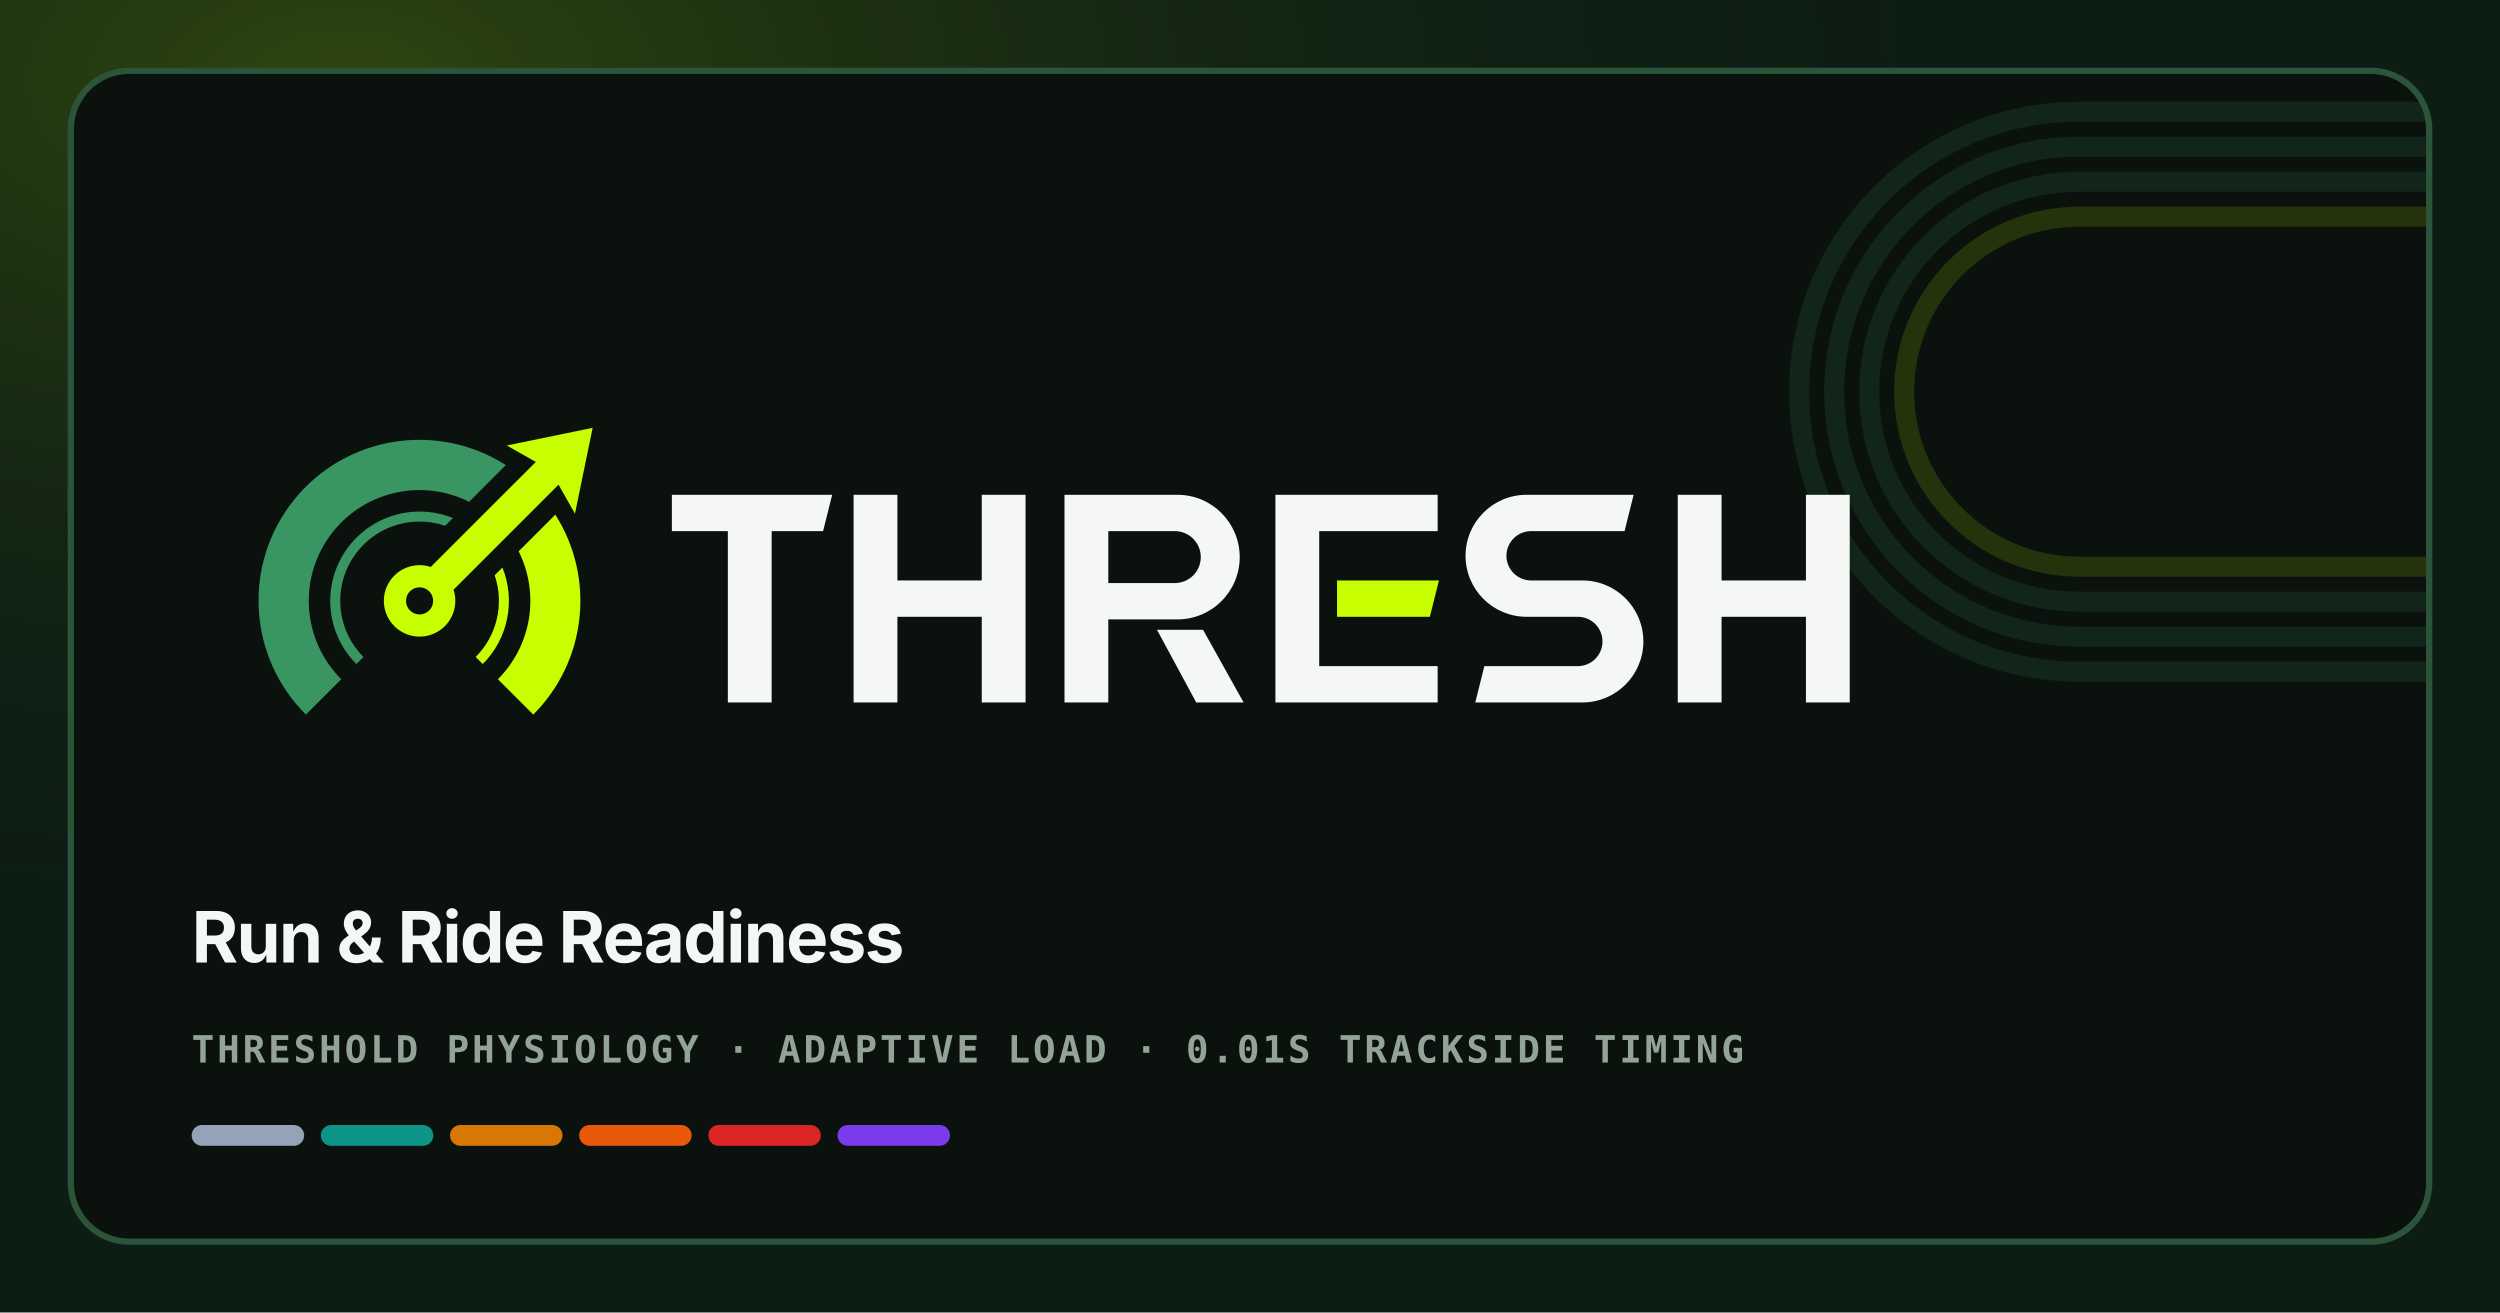
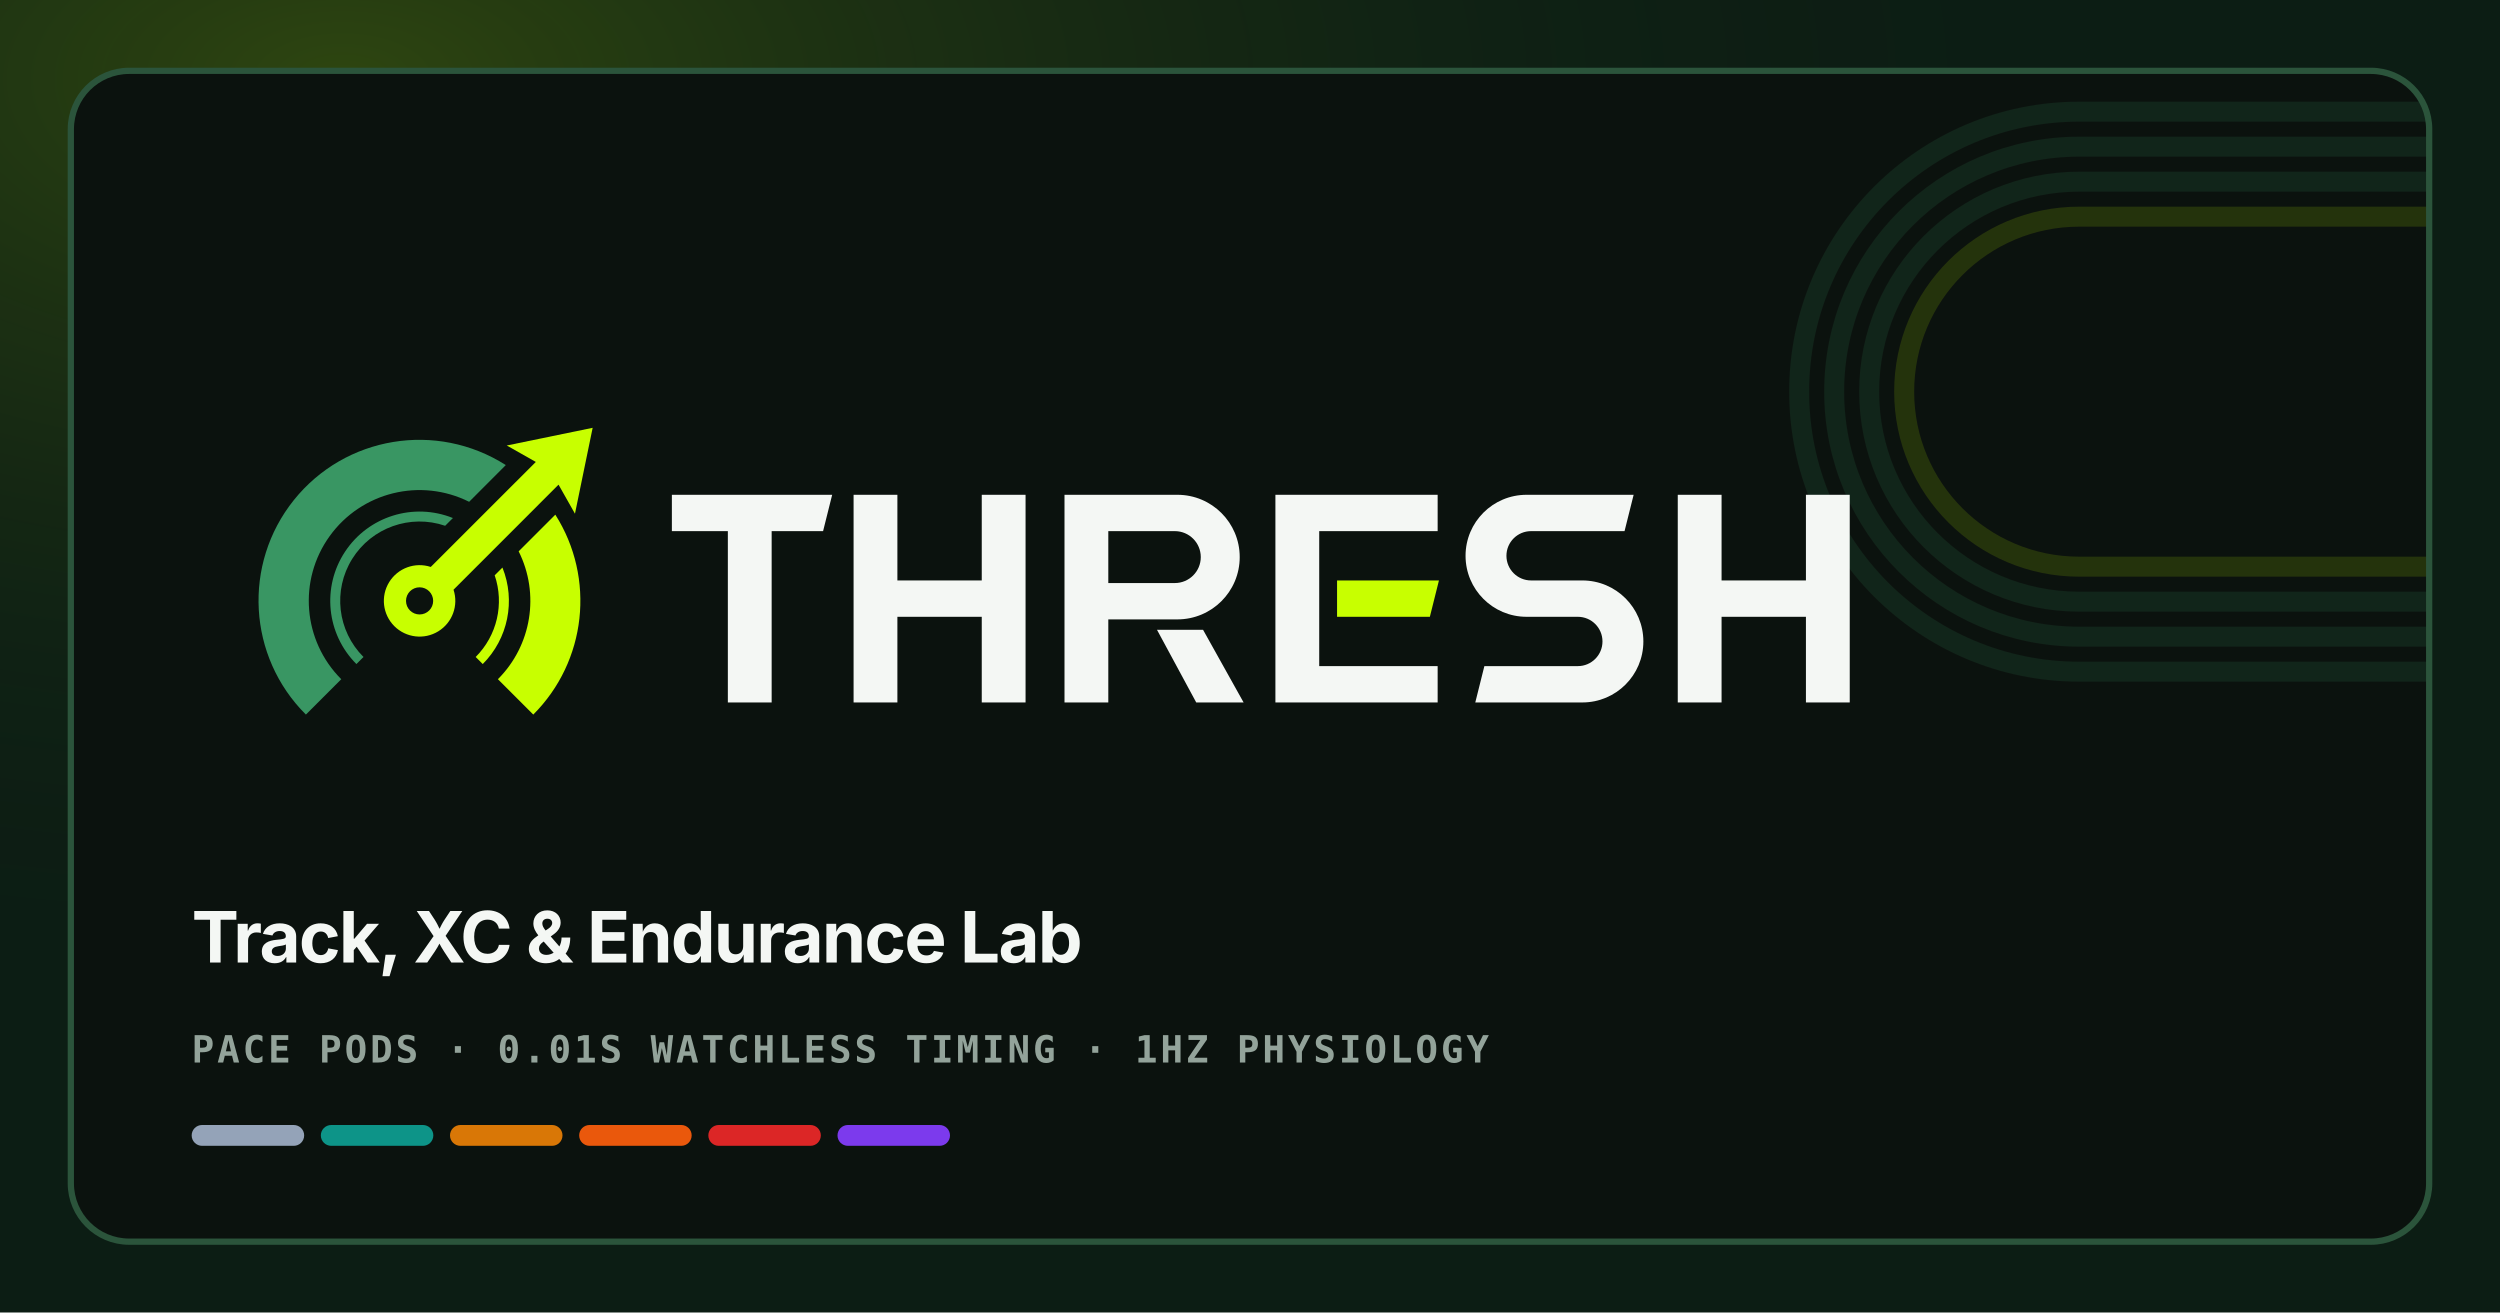
<svg xmlns="http://www.w3.org/2000/svg" viewBox="0 0 1200 630" fill="none">
  <defs>
    <radialGradient id="thresh-grad-og-flood" cx="14%" cy="6%" r="68%">
      <stop offset="0%" stop-color="#C8FF00" stop-opacity="0.18" />
      <stop offset="100%" stop-color="#0C1D14" stop-opacity="0" />
    </radialGradient>
    <clipPath id="thresh-grad-og-clip">
      <rect x="34" y="34" width="1132" height="562" rx="28" />
    </clipPath>
  </defs>
  <rect width="1200" height="630" fill="#0C1D14" />
  <rect width="1200" height="630" fill="url(#thresh-grad-og-flood)" />
  <rect x="34" y="34" width="1132" height="562" rx="28" fill="#0B120E" />
  <g clip-path="url(#thresh-grad-og-clip)">
    <g transform="translate(854, 44) scale(1.2)" opacity="0.14">
      <path d="M 260 190 H 120 A 70 70 0 0 1 120 50 H 260" stroke="#C8FF00" stroke-width="8" />
      <path d="M 260 204 H 120 A 84 84 0 0 1 120 36 H 260" stroke="#399663" stroke-width="8" />
      <path d="M 260 218 H 120 A 98 98 0 0 1 120 22 H 260" stroke="#399663" stroke-width="8" />
      <path d="M 260 232 H 120 A 112 112 0 0 1 120 8 H 260" stroke="#399663" stroke-width="8" />
    </g>
  </g>
  <rect x="34" y="34" width="1132" height="562" rx="28" stroke="#2B543B" stroke-width="3" />
  <g transform="translate(88, 178) scale(1.75)">
    <g transform="translate(6, -5.5) scale(0.98)">
      <path d="M 28.18 101.82 A 45 45 0 0 1 84.13 31.99 L 73.87 42.27 A 31 31 0 0 0 38.08 91.92 Z M 42.32 87.68 A 25 25 0 0 1 69.33 46.81 L 67.16 48.98 A 22.2 22.2 0 0 0 44.30 85.70 Z" fill="#399663" />
      <path d="M 97.99 45.87 A 45 45 0 0 1 91.82 101.82 L 81.92 91.92 A 31 31 0 0 0 87.73 56.13 Z M 83.19 60.67 A 25 25 0 0 1 77.68 87.68 L 75.70 85.70 A 22.2 22.2 0 0 0 81.02 62.84 Z" fill="#C8FF00" />
      <path d="M 63.13 60.50 L 92.53 31.11 L 84.40 26.51 L 108.44 21.56 L 103.49 45.60 L 98.89 37.47 L 69.50 66.87 A 10 10 0 1 1 63.13 60.50 Z M 63.80 70.00 A 3.8 3.8 0 1 0 56.20 70.00 A 3.8 3.8 0 1 0 63.80 70.00 Z" fill="#C8FF00" fill-rule="evenodd" clip-rule="evenodd" />
    </g>
    <g transform="translate(134, 34) scale(0.89)">
      <g fill="#F4F7F4">
        <path d="M 0 0 H 49.4 L 46.6 11.2 H 30.75 V 64 H 17.25 V 11.2 H 0 Z" />
        <path d="M 56 0 H 69.5 V 26.4 H 95.5 V 0 H 109 V 64 H 95.5 V 37.6 H 69.5 V 64 H 56 Z" />
        <path d="M 121 0 H 155.8 A 19.2 19.2 0 0 1 155.8 38.4 H 134.5 V 64 H 121 Z M 134.5 11.2 V 27.2 H 155.0 A 8 8 0 0 0 155.0 11.2 Z" fill-rule="evenodd" clip-rule="evenodd" />
        <path d="M 149.5 41.6 H 163.7 L 176.2 64 H 161.6 Z" />
        <path d="M 186 0 H 236 V 11.2 H 199.5 V 52.8 H 236 V 64 H 186 Z" />
        <path d="M 296.4 0 L 293.6 11.2 H 264.8 A 7.6 7.6 0 0 0 264.8 26.4 H 280.6 A 18.8 18.8 0 0 1 280.6 64 H 247.6 L 250.4 52.8 H 279.2 A 7.6 7.6 0 0 0 279.2 37.6 H 263.4 A 18.8 18.8 0 0 1 263.4 0 Z" />
        <path d="M 310 0 H 323.5 V 26.4 H 349.5 V 0 H 363 V 64 H 349.5 V 37.6 H 323.5 V 64 H 310 Z" />
      </g>
      <path d="M 205 26.4 H 236.4 L 233.6 37.6 H 205 Z" fill="#C8FF00" />
    </g>
  </g>
-   <text x="92" y="462" fill="#F4F7F4" font-family="'Plus Jakarta Sans', -apple-system, BlinkMacSystemFont, sans-serif" font-size="34" font-weight="700" letter-spacing="-0.8">Run &amp; Ride Readiness</text>
-   <text x="92" y="510" fill="#93A39A" font-family="'JetBrains Mono', ui-monospace, SFMono-Regular, monospace" font-size="18" font-weight="600" letter-spacing="1.4">THRESHOLD PHYSIOLOGY  ·  ADAPTIVE LOAD  ·  0.01S TRACKSIDE TIMING</text>
+   <text x="92" y="462" fill="#F4F7F4" font-family="'Plus Jakarta Sans', -apple-system, BlinkMacSystemFont, sans-serif" font-size="34" font-weight="700" letter-spacing="-0.8">Track, XC &amp; Endurance Lab</text>
+   <text x="92" y="510" fill="#93A39A" font-family="'JetBrains Mono', ui-monospace, SFMono-Regular, monospace" font-size="18" font-weight="600" letter-spacing="1.4">PACE PODS  ·  0.01S WATCHLESS TIMING  ·  1HZ PHYSIOLOGY</text>
  <g transform="translate(92, 540)">
    <rect x="0" y="0" width="54" height="10" rx="5" fill="#94A3B8" />
    <rect x="62" y="0" width="54" height="10" rx="5" fill="#0D9488" />
    <rect x="124" y="0" width="54" height="10" rx="5" fill="#D97706" />
    <rect x="186" y="0" width="54" height="10" rx="5" fill="#EA580C" />
    <rect x="248" y="0" width="54" height="10" rx="5" fill="#DC2626" />
    <rect x="310" y="0" width="54" height="10" rx="5" fill="#7C3AED" />
  </g>
</svg>
